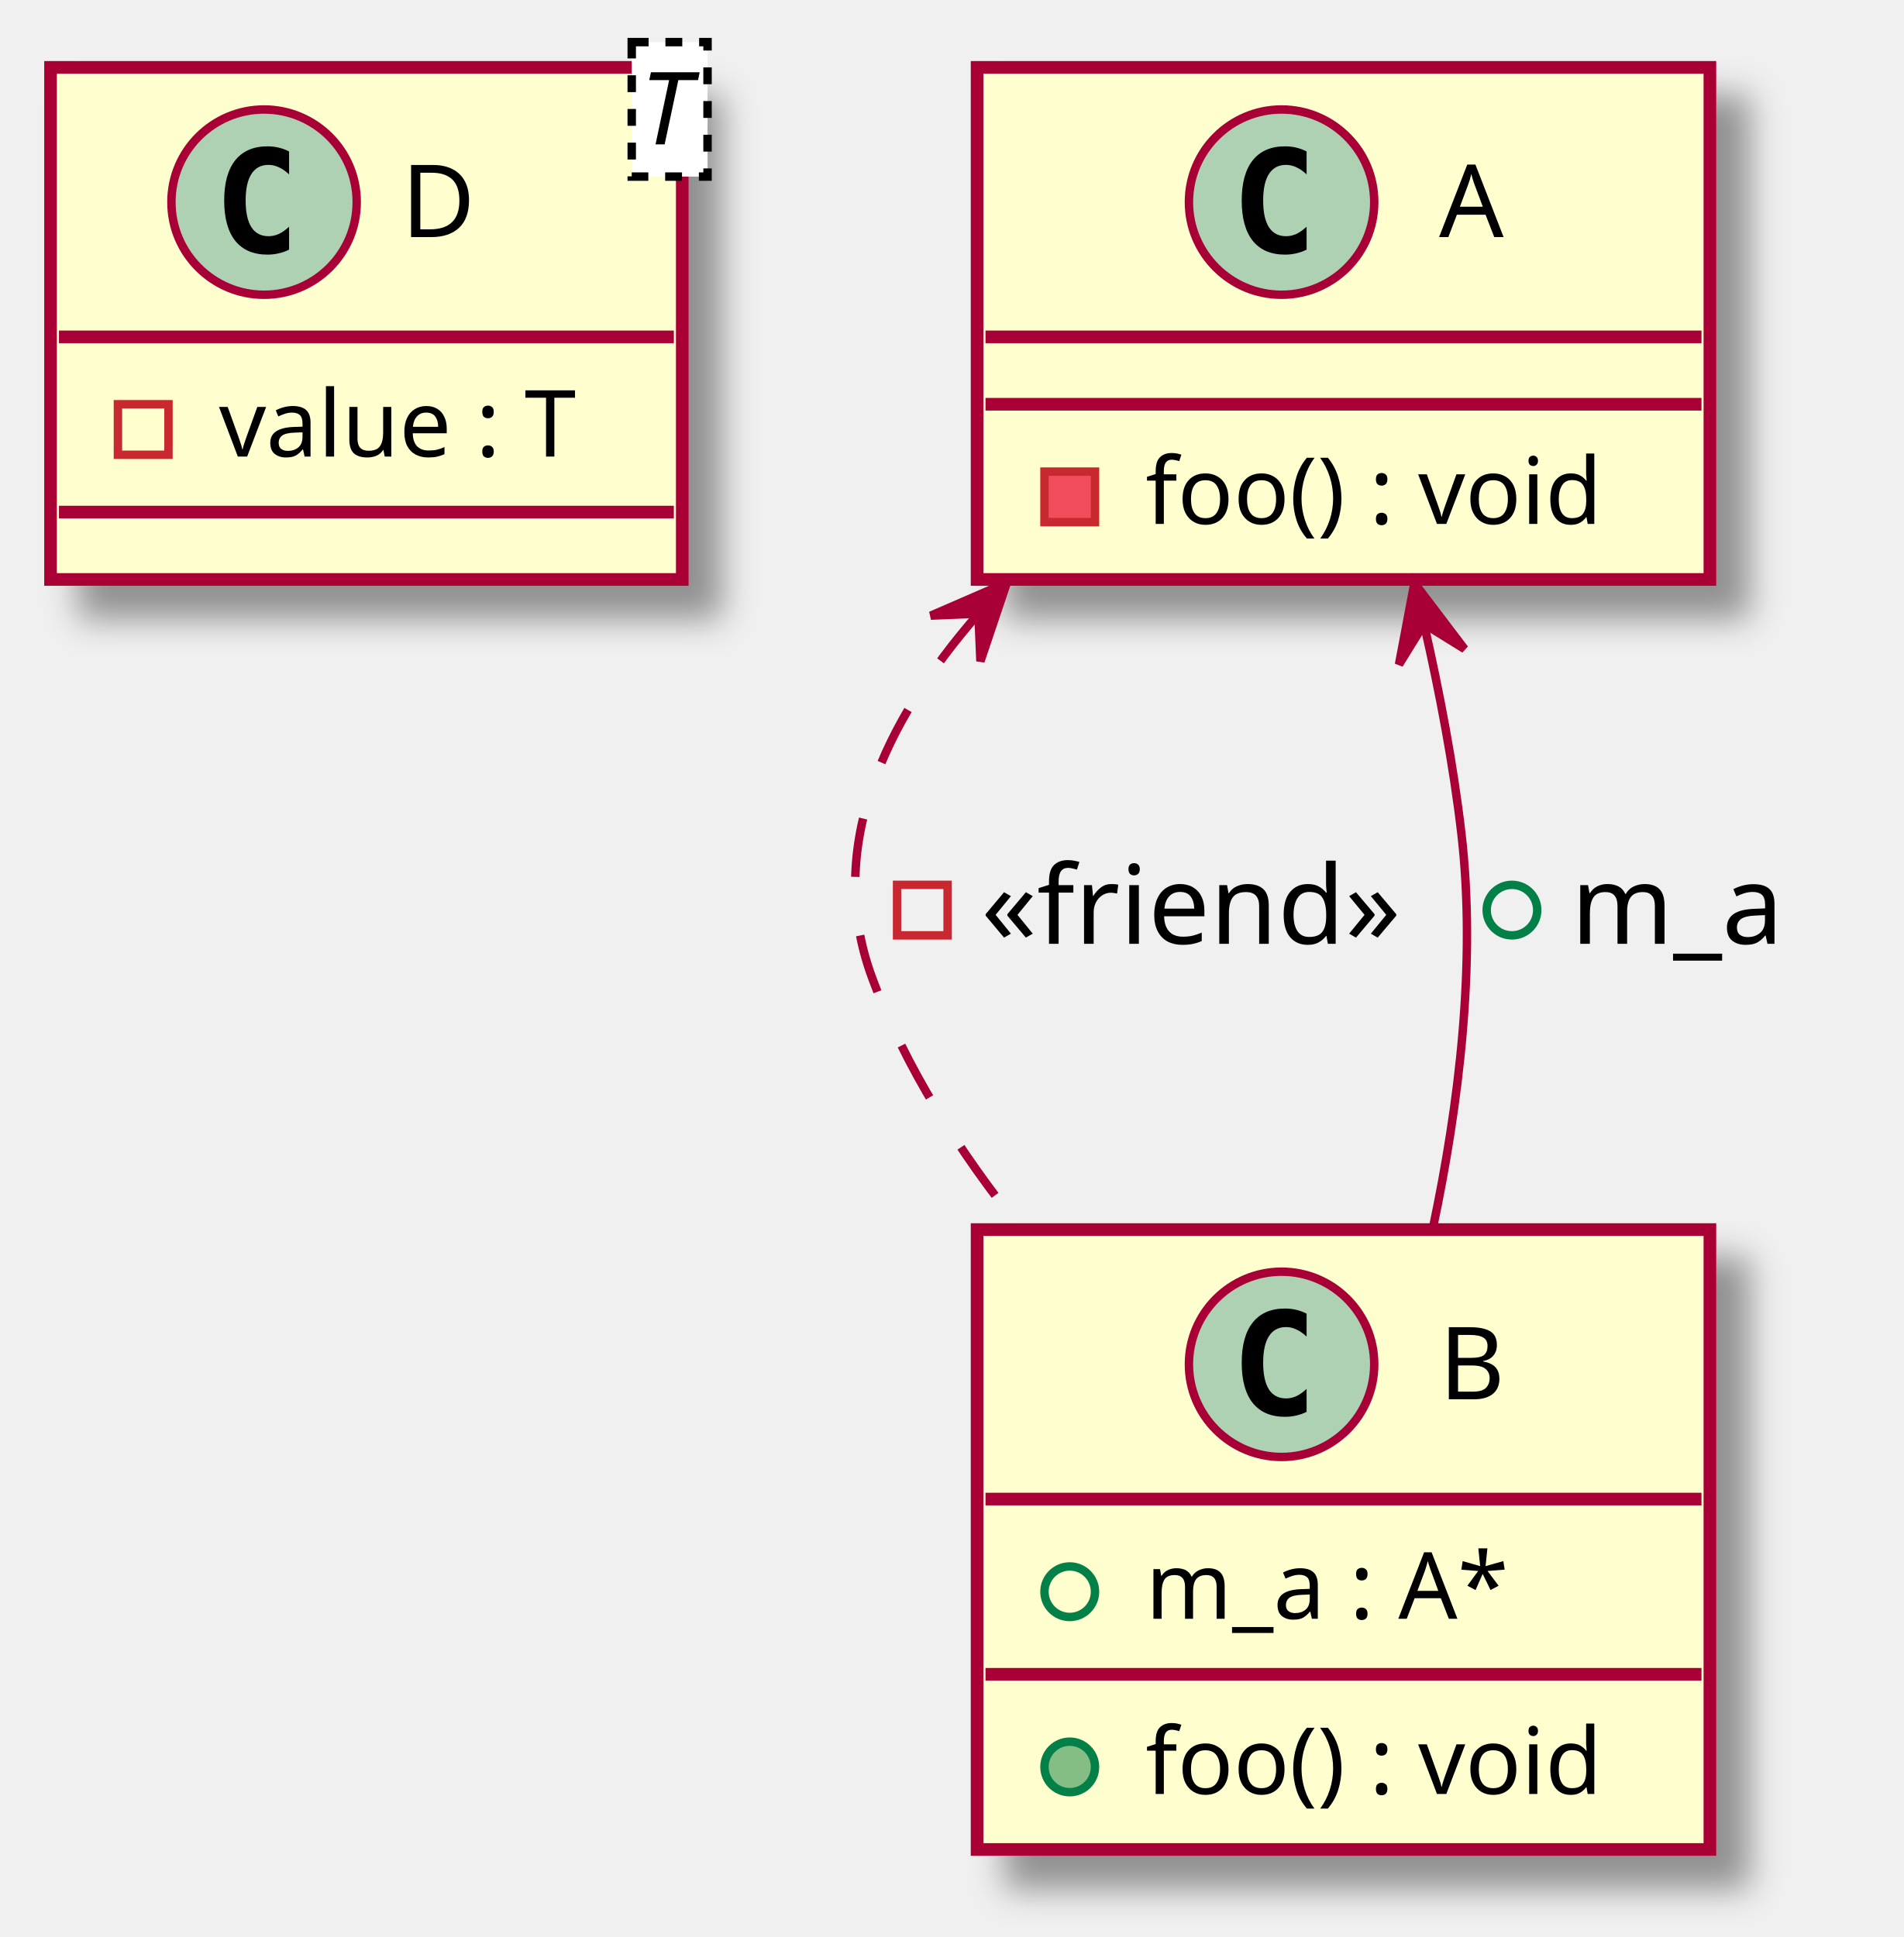
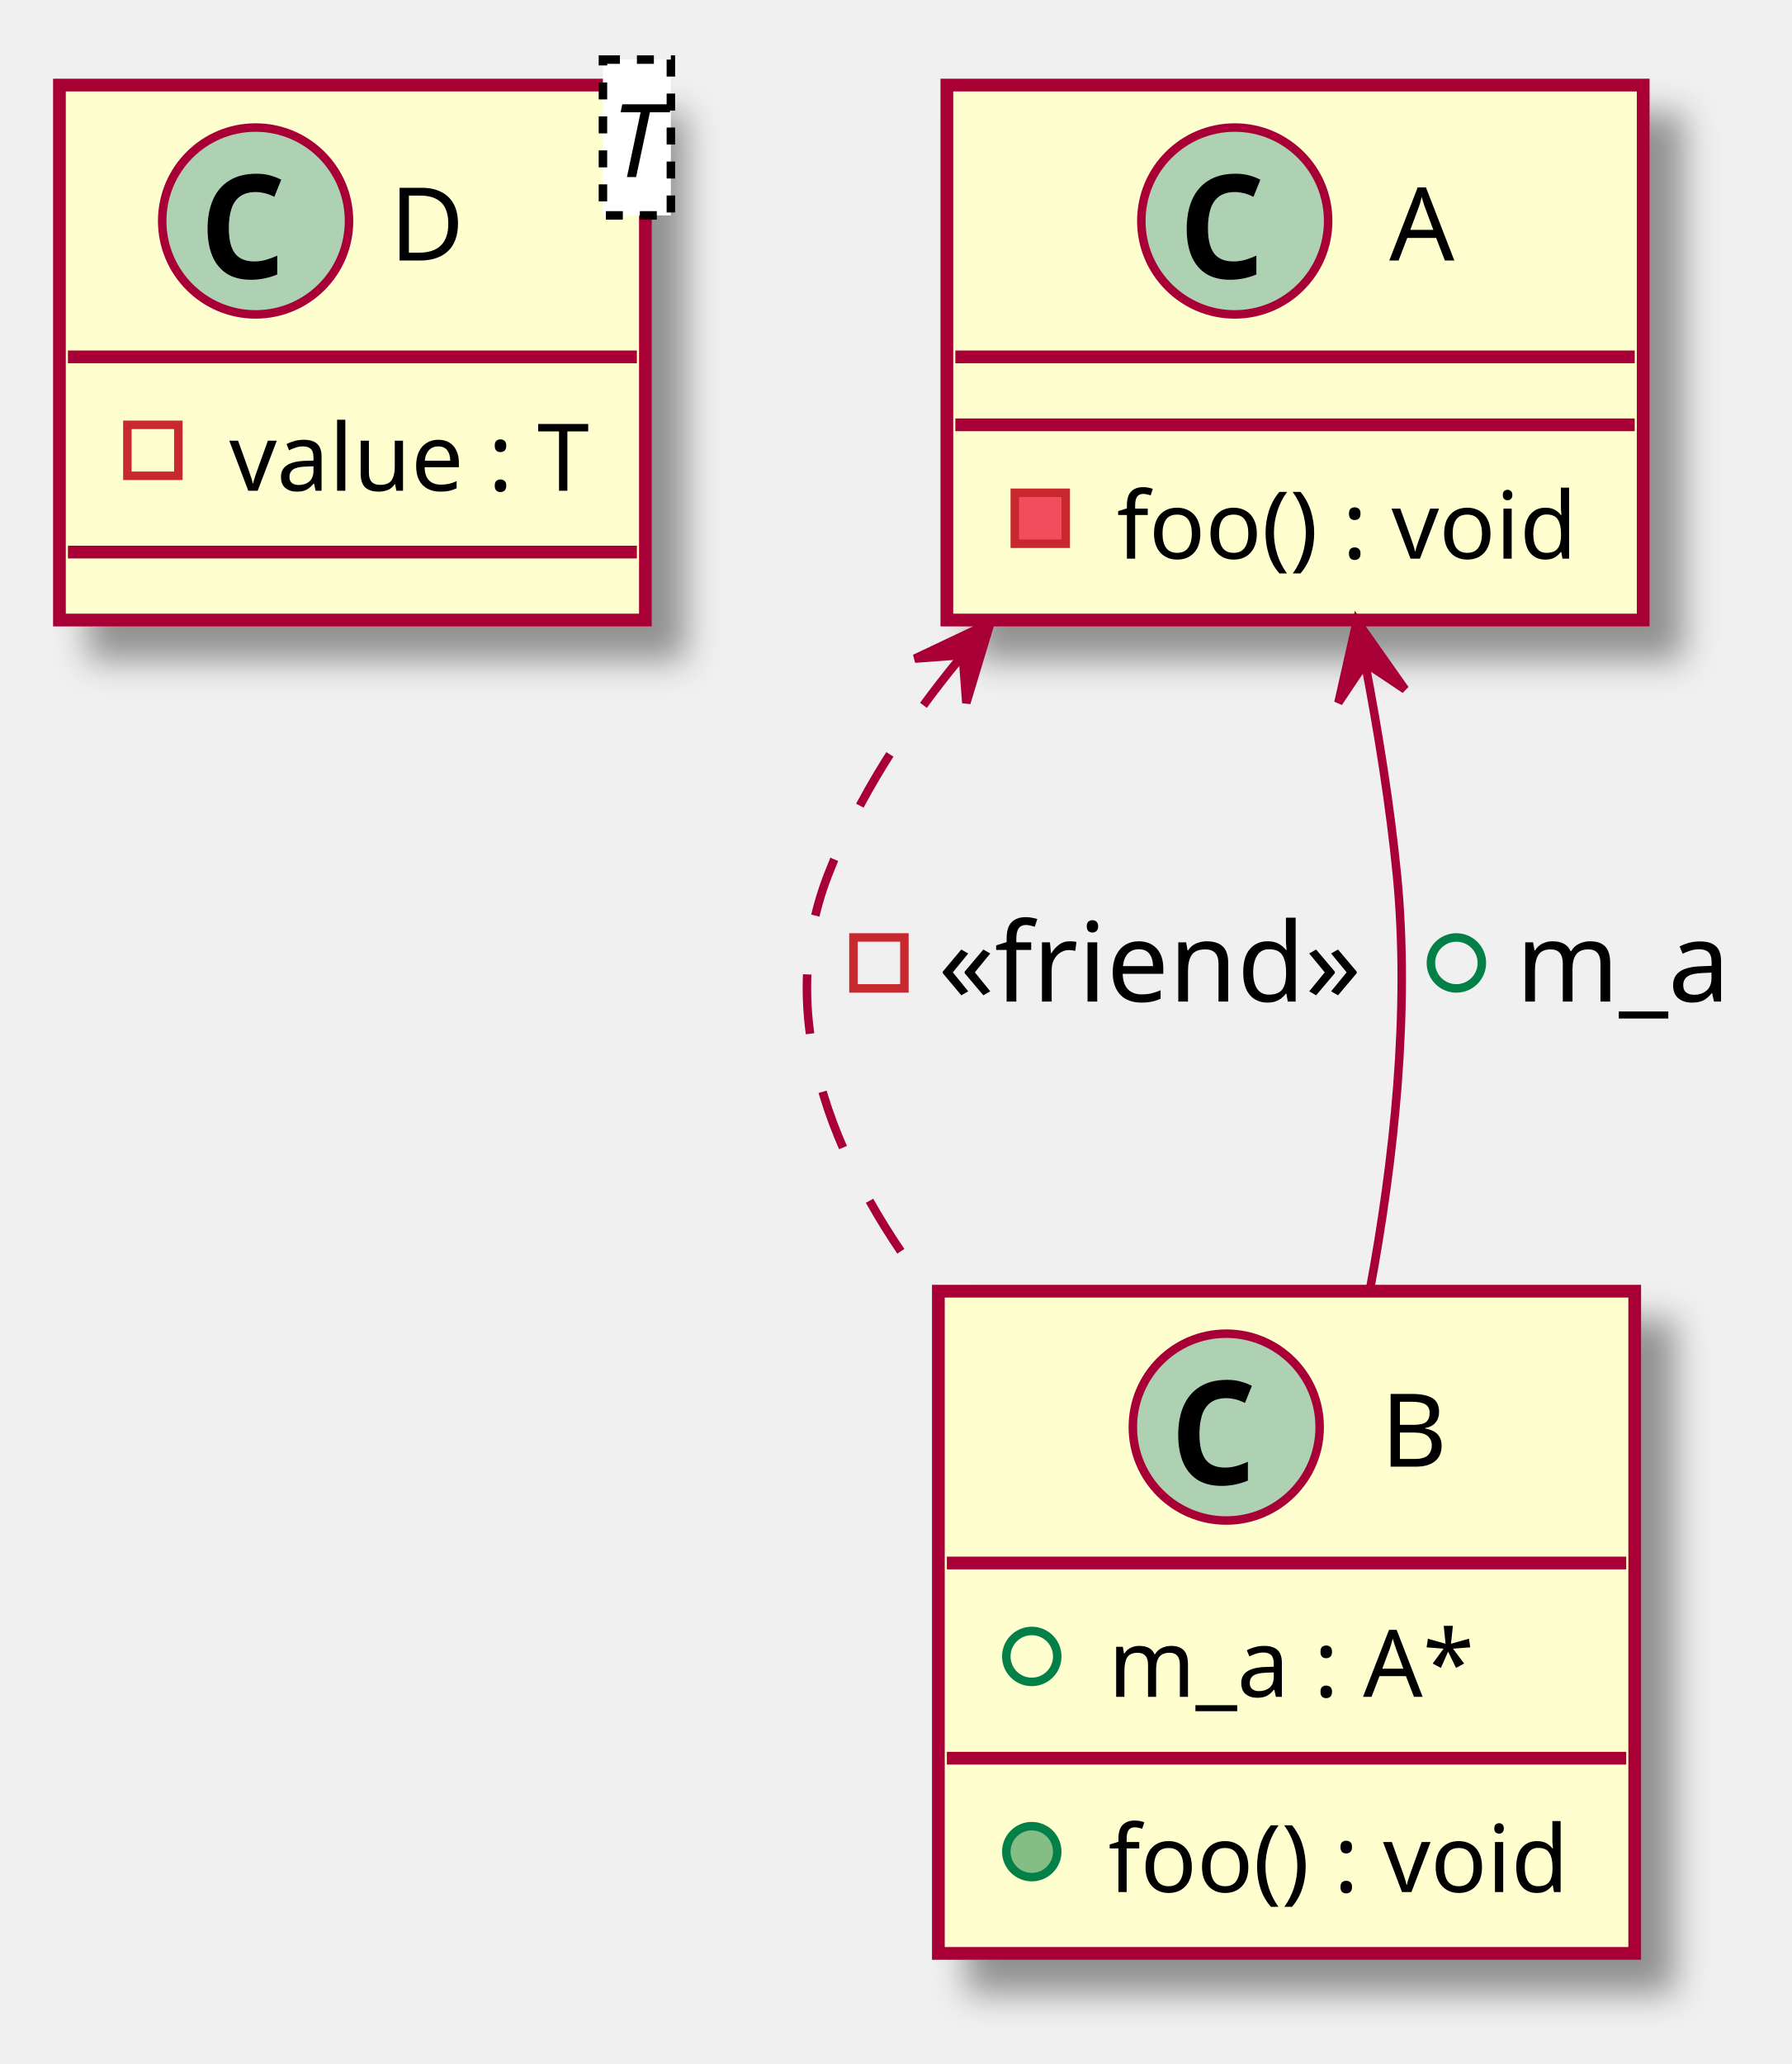
- <svg xmlns="http://www.w3.org/2000/svg" xmlns:xlink="http://www.w3.org/1999/xlink" contentScriptType="application/ecmascript" contentStyleType="text/css" height="230px" preserveAspectRatio="none" style="width:226px;height:230px;" version="1.1" viewBox="0 0 226 230" width="226px" zoomAndPan="magnify">
+ <svg xmlns="http://www.w3.org/2000/svg" xmlns:xlink="http://www.w3.org/1999/xlink" contentScriptType="application/ecmascript" contentStyleType="text/css" height="243px" preserveAspectRatio="none" style="width:211px;height:243px;background:#FFFFFF;" version="1.1" viewBox="0 0 211 243" width="211px" zoomAndPan="magnify">
  <defs>
-     <filter height="300%" id="f49q7maw8mgwg" width="300%" x="-1" y="-1">
+     <filter height="300%" id="ftwb24myec53z" width="300%" x="-1" y="-1">
      <feGaussianBlur result="blurOut" stdDeviation="2.0" />
      <feColorMatrix in="blurOut" result="blurOut2" type="matrix" values="0 0 0 0 0 0 0 0 0 0 0 0 0 0 0 0 0 0 .4 0" />
      <feOffset dx="4.0" dy="4.0" in="blurOut2" result="blurOut3" />
      <feBlend in="SourceGraphic" in2="blurOut3" mode="normal" />
    </filter>
    <style type="text/css">a:hover { text-decoration: underline; }</style>
  </defs>
  <g>
-     <a href="https://github.com/bkryza/clang-uml/blob/9a0a64efd36e1136680a39d5827ce2a57f6ef836/tests/t00011/t00011.cc#L11" target="_top" title="D" xlink:actuate="onRequest" xlink:href="https://github.com/bkryza/clang-uml/blob/9a0a64efd36e1136680a39d5827ce2a57f6ef836/tests/t00011/t00011.cc#L11" xlink:show="new" xlink:title="D" xlink:type="simple">
-       <rect fill="#FEFECE" filter="url(#f49q7maw8mgwg)" height="60.805" id="C_0000000359" style="stroke: #A80036; stroke-width: 1.5;" width="75" x="6" y="8" />
-       <ellipse cx="31.35" cy="24" fill="#ADD1B2" rx="11" ry="11" style="stroke: #A80036; stroke-width: 1.0;" />
-       <path d="M34.319,29.641 Q33.741,29.938 33.1,30.078 Q32.459,30.234 31.756,30.234 Q29.256,30.234 27.928,28.594 Q26.616,26.938 26.616,23.812 Q26.616,20.688 27.928,19.031 Q29.256,17.375 31.756,17.375 Q32.459,17.375 33.1,17.531 Q33.756,17.688 34.319,17.984 L34.319,20.703 Q33.694,20.125 33.1,19.859 Q32.506,19.578 31.881,19.578 Q30.538,19.578 29.85,20.656 Q29.163,21.719 29.163,23.812 Q29.163,25.906 29.85,26.984 Q30.538,28.047 31.881,28.047 Q32.506,28.047 33.1,27.781 Q33.694,27.5 34.319,26.922 L34.319,29.641 Z " />
-       <text fill="#000000" font-family="sans-serif" font-size="12" lengthAdjust="spacingAndGlyphs" textLength="9" x="47.65" y="28.154">D</text>
-       <rect fill="#FFFFFF" height="15.969" style="stroke: #000000; stroke-width: 1.0; stroke-dasharray: 2.0,2.0;" width="9" x="75" y="5" />
-       <text fill="#000000" font-family="sans-serif" font-size="12" font-style="italic" lengthAdjust="spacingAndGlyphs" textLength="7" x="76" y="17.139">T</text>
-       <line style="stroke: #A80036; stroke-width: 1.5;" x1="7" x2="80" y1="40" y2="40" />
+     <a href="https://github.com/bkryza/clang-uml/blob/891963b03f84c03178f295ae665af72e0ddf0b50/tests/t00011/t00011.cc#L11" target="_top" title="D" xlink:actuate="onRequest" xlink:href="https://github.com/bkryza/clang-uml/blob/891963b03f84c03178f295ae665af72e0ddf0b50/tests/t00011/t00011.cc#L11" xlink:show="new" xlink:title="D" xlink:type="simple">
+       <rect codeLine="3" fill="#FEFECE" filter="url(#ftwb24myec53z)" height="62.982" id="C_0000000359" style="stroke:#A80036;stroke-width:1.5;" width="69" x="7" y="10.016" />
+       <ellipse cx="30.1" cy="26.016" fill="#ADD1B2" rx="11" ry="11" style="stroke:#A80036;stroke-width:1.0;" />
+       <path d="M29.569,32.938 Q27.819,32.938 26.678,32.203 Q25.553,31.453 24.991,30.11 Q24.444,28.75 24.444,26.953 Q24.444,24.922 25.1,23.469 Q25.756,22.016 27.038,21.235 Q28.319,20.453 30.194,20.453 Q31.084,20.453 31.756,20.641 Q32.428,20.813 33.116,21.157 L32.303,23.172 Q31.678,22.86 31.131,22.735 Q30.6,22.61 30.116,22.61 Q28.944,22.61 28.241,23.141 Q27.538,23.672 27.241,24.625 Q26.944,25.578 26.944,26.844 Q26.944,28.86 27.663,29.828 Q28.381,30.782 29.975,30.782 Q30.569,30.782 31.194,30.625 Q31.819,30.469 32.647,30.094 L32.647,32.313 Q31.913,32.625 31.116,32.782 Q30.334,32.938 29.569,32.938 Z " fill="#000000" />
+       <text fill="#000000" font-family="sans-serif" font-size="12" lengthAdjust="spacing" textLength="9" x="45.9" y="30.672">D</text>
+       <rect fill="#FFFFFF" height="18.344" style="stroke:#000000;stroke-width:1.0;stroke-dasharray:2.0,2.0;" width="8" x="71" y="7.016" />
+       <text fill="#000000" font-family="sans-serif" font-size="12" font-style="italic" lengthAdjust="spacing" textLength="6" x="72" y="20.844">T</text>
+       <line style="stroke:#A80036;stroke-width:1.5;" x1="8" x2="75" y1="42.016" y2="42.016" />
    </a>
-     <a href="https://github.com/bkryza/clang-uml/blob/9a0a64efd36e1136680a39d5827ce2a57f6ef836/tests/t00011/t00011.cc#L12" target="_top" title="value" xlink:actuate="onRequest" xlink:href="https://github.com/bkryza/clang-uml/blob/9a0a64efd36e1136680a39d5827ce2a57f6ef836/tests/t00011/t00011.cc#L12" xlink:show="new" xlink:title="value" xlink:type="simple">
-       <rect fill="#FEFECE" height="10" style="stroke: none; stroke-width: 1.0;" width="20" x="12" y="46" />
-       <rect fill="none" height="6" style="stroke: #C82930; stroke-width: 1.0;" width="6" x="14" y="48" />
+     <a href="https://github.com/bkryza/clang-uml/blob/891963b03f84c03178f295ae665af72e0ddf0b50/tests/t00011/t00011.cc#L12" target="_top" title="value" xlink:actuate="onRequest" xlink:href="https://github.com/bkryza/clang-uml/blob/891963b03f84c03178f295ae665af72e0ddf0b50/tests/t00011/t00011.cc#L12" xlink:show="new" xlink:title="value" xlink:type="simple">
+       <rect fill="#FEFECE" height="10" style="stroke:none;stroke-width:1.0;" width="20" x="13" y="48.016" />
+       <rect fill="none" height="6" style="stroke:#C82930;stroke-width:1.0;" width="6" x="15" y="50.016" />
    </a>
-     <a href="https://github.com/bkryza/clang-uml/blob/9a0a64efd36e1136680a39d5827ce2a57f6ef836/tests/t00011/t00011.cc#L12" target="_top" title="value" xlink:actuate="onRequest" xlink:href="https://github.com/bkryza/clang-uml/blob/9a0a64efd36e1136680a39d5827ce2a57f6ef836/tests/t00011/t00011.cc#L12" xlink:show="new" xlink:title="value" xlink:type="simple">
-       <text fill="#000000" font-family="sans-serif" font-size="11" lengthAdjust="spacingAndGlyphs" textLength="49" x="26" y="54.21">value : T</text>
+     <a href="https://github.com/bkryza/clang-uml/blob/891963b03f84c03178f295ae665af72e0ddf0b50/tests/t00011/t00011.cc#L12" target="_top" title="value" xlink:actuate="onRequest" xlink:href="https://github.com/bkryza/clang-uml/blob/891963b03f84c03178f295ae665af72e0ddf0b50/tests/t00011/t00011.cc#L12" xlink:show="new" xlink:title="value" xlink:type="simple">
+       <text fill="#000000" font-family="sans-serif" font-size="11" lengthAdjust="spacing" textLength="43" x="27" y="57.775">value : T</text>
    </a>
-     <line style="stroke: #A80036; stroke-width: 1.5;" x1="7" x2="80" y1="60.805" y2="60.805" />
-     <a href="https://github.com/bkryza/clang-uml/blob/9a0a64efd36e1136680a39d5827ce2a57f6ef836/tests/t00011/t00011.cc#L15" target="_top" title="A" xlink:actuate="onRequest" xlink:href="https://github.com/bkryza/clang-uml/blob/9a0a64efd36e1136680a39d5827ce2a57f6ef836/tests/t00011/t00011.cc#L15" xlink:show="new" xlink:title="A" xlink:type="simple">
-       <rect fill="#FEFECE" filter="url(#f49q7maw8mgwg)" height="60.805" id="C_0000000363" style="stroke: #A80036; stroke-width: 1.5;" width="87" x="116" y="8" />
-       <ellipse cx="152.15" cy="24" fill="#ADD1B2" rx="11" ry="11" style="stroke: #A80036; stroke-width: 1.0;" />
-       <path d="M155.119,29.641 Q154.541,29.938 153.9,30.078 Q153.259,30.234 152.556,30.234 Q150.056,30.234 148.728,28.594 Q147.416,26.938 147.416,23.812 Q147.416,20.688 148.728,19.031 Q150.056,17.375 152.556,17.375 Q153.259,17.375 153.9,17.531 Q154.556,17.688 155.119,17.984 L155.119,20.703 Q154.494,20.125 153.9,19.859 Q153.306,19.578 152.681,19.578 Q151.338,19.578 150.65,20.656 Q149.963,21.719 149.963,23.812 Q149.963,25.906 150.65,26.984 Q151.338,28.047 152.681,28.047 Q153.306,28.047 153.9,27.781 Q154.494,27.5 155.119,26.922 L155.119,29.641 Z " />
-       <text fill="#000000" font-family="sans-serif" font-size="12" lengthAdjust="spacingAndGlyphs" textLength="8" x="170.85" y="28.154">A</text>
-       <line style="stroke: #A80036; stroke-width: 1.5;" x1="117" x2="202" y1="40" y2="40" />
-       <line style="stroke: #A80036; stroke-width: 1.5;" x1="117" x2="202" y1="48" y2="48" />
+     <line style="stroke:#A80036;stroke-width:1.5;" x1="8" x2="75" y1="64.998" y2="64.998" />
+     <a href="https://github.com/bkryza/clang-uml/blob/891963b03f84c03178f295ae665af72e0ddf0b50/tests/t00011/t00011.cc#L15" target="_top" title="A" xlink:actuate="onRequest" xlink:href="https://github.com/bkryza/clang-uml/blob/891963b03f84c03178f295ae665af72e0ddf0b50/tests/t00011/t00011.cc#L15" xlink:show="new" xlink:title="A" xlink:type="simple">
+       <rect codeLine="8" fill="#FEFECE" filter="url(#ftwb24myec53z)" height="62.982" id="C_0000000363" style="stroke:#A80036;stroke-width:1.5;" width="82" x="111.5" y="10.016" />
+       <ellipse cx="145.4" cy="26.016" fill="#ADD1B2" rx="11" ry="11" style="stroke:#A80036;stroke-width:1.0;" />
+       <path d="M144.869,32.938 Q143.119,32.938 141.978,32.203 Q140.853,31.453 140.291,30.11 Q139.744,28.75 139.744,26.953 Q139.744,24.922 140.4,23.469 Q141.056,22.016 142.338,21.235 Q143.619,20.453 145.494,20.453 Q146.384,20.453 147.056,20.641 Q147.728,20.813 148.416,21.157 L147.603,23.172 Q146.978,22.86 146.431,22.735 Q145.9,22.61 145.416,22.61 Q144.244,22.61 143.541,23.141 Q142.838,23.672 142.541,24.625 Q142.244,25.578 142.244,26.844 Q142.244,28.86 142.963,29.828 Q143.681,30.782 145.275,30.782 Q145.869,30.782 146.494,30.625 Q147.119,30.469 147.947,30.094 L147.947,32.313 Q147.213,32.625 146.416,32.782 Q145.634,32.938 144.869,32.938 Z " fill="#000000" />
+       <text fill="#000000" font-family="sans-serif" font-size="12" lengthAdjust="spacing" textLength="8" x="163.6" y="30.672">A</text>
+       <line style="stroke:#A80036;stroke-width:1.5;" x1="112.5" x2="192.5" y1="42.016" y2="42.016" />
+       <line style="stroke:#A80036;stroke-width:1.5;" x1="112.5" x2="192.5" y1="50.016" y2="50.016" />
    </a>
-     <a href="https://github.com/bkryza/clang-uml/blob/9a0a64efd36e1136680a39d5827ce2a57f6ef836/tests/t00011/t00011.cc#L17" target="_top" title="foo" xlink:actuate="onRequest" xlink:href="https://github.com/bkryza/clang-uml/blob/9a0a64efd36e1136680a39d5827ce2a57f6ef836/tests/t00011/t00011.cc#L17" xlink:show="new" xlink:title="foo" xlink:type="simple">
-       <rect fill="#FEFECE" height="10" style="stroke: none; stroke-width: 1.0;" width="20" x="122" y="54" />
-       <rect fill="#F24D5C" height="6" style="stroke: #C82930; stroke-width: 1.0;" width="6" x="124" y="56" />
+     <a href="https://github.com/bkryza/clang-uml/blob/891963b03f84c03178f295ae665af72e0ddf0b50/tests/t00011/t00011.cc#L17" target="_top" title="foo" xlink:actuate="onRequest" xlink:href="https://github.com/bkryza/clang-uml/blob/891963b03f84c03178f295ae665af72e0ddf0b50/tests/t00011/t00011.cc#L17" xlink:show="new" xlink:title="foo" xlink:type="simple">
+       <rect fill="#FEFECE" height="10" style="stroke:none;stroke-width:1.0;" width="20" x="117.5" y="56.016" />
+       <rect fill="#F24D5C" height="6" style="stroke:#C82930;stroke-width:1.0;" width="6" x="119.5" y="58.016" />
    </a>
-     <a href="https://github.com/bkryza/clang-uml/blob/9a0a64efd36e1136680a39d5827ce2a57f6ef836/tests/t00011/t00011.cc#L17" target="_top" title="foo" xlink:actuate="onRequest" xlink:href="https://github.com/bkryza/clang-uml/blob/9a0a64efd36e1136680a39d5827ce2a57f6ef836/tests/t00011/t00011.cc#L17" xlink:show="new" xlink:title="foo" xlink:type="simple">
-       <text fill="#000000" font-family="sans-serif" font-size="11" lengthAdjust="spacingAndGlyphs" textLength="61" x="136" y="62.21">foo() : void</text>
+     <a href="https://github.com/bkryza/clang-uml/blob/891963b03f84c03178f295ae665af72e0ddf0b50/tests/t00011/t00011.cc#L17" target="_top" title="foo" xlink:actuate="onRequest" xlink:href="https://github.com/bkryza/clang-uml/blob/891963b03f84c03178f295ae665af72e0ddf0b50/tests/t00011/t00011.cc#L17" xlink:show="new" xlink:title="foo" xlink:type="simple">
+       <text fill="#000000" font-family="sans-serif" font-size="11" lengthAdjust="spacing" textLength="56" x="131.5" y="65.775">foo() : void</text>
    </a>
-     <a href="https://github.com/bkryza/clang-uml/blob/9a0a64efd36e1136680a39d5827ce2a57f6ef836/tests/t00011/t00011.cc#L27" target="_top" title="B" xlink:actuate="onRequest" xlink:href="https://github.com/bkryza/clang-uml/blob/9a0a64efd36e1136680a39d5827ce2a57f6ef836/tests/t00011/t00011.cc#L27" xlink:show="new" xlink:title="B" xlink:type="simple">
-       <rect fill="#FEFECE" filter="url(#f49q7maw8mgwg)" height="73.609" id="C_0000000369" style="stroke: #A80036; stroke-width: 1.5;" width="87" x="116" y="146" />
-       <ellipse cx="152.15" cy="162" fill="#ADD1B2" rx="11" ry="11" style="stroke: #A80036; stroke-width: 1.0;" />
-       <path d="M155.119,167.641 Q154.541,167.938 153.9,168.078 Q153.259,168.234 152.556,168.234 Q150.056,168.234 148.728,166.594 Q147.416,164.938 147.416,161.812 Q147.416,158.688 148.728,157.031 Q150.056,155.375 152.556,155.375 Q153.259,155.375 153.9,155.531 Q154.556,155.688 155.119,155.984 L155.119,158.703 Q154.494,158.125 153.9,157.859 Q153.306,157.578 152.681,157.578 Q151.338,157.578 150.65,158.656 Q149.963,159.719 149.963,161.812 Q149.963,163.906 150.65,164.984 Q151.338,166.047 152.681,166.047 Q153.306,166.047 153.9,165.781 Q154.494,165.5 155.119,164.922 L155.119,167.641 Z " />
-       <text fill="#000000" font-family="sans-serif" font-size="12" lengthAdjust="spacingAndGlyphs" textLength="8" x="170.85" y="166.154">B</text>
-       <line style="stroke: #A80036; stroke-width: 1.5;" x1="117" x2="202" y1="178" y2="178" />
+     <a href="https://github.com/bkryza/clang-uml/blob/891963b03f84c03178f295ae665af72e0ddf0b50/tests/t00011/t00011.cc#L27" target="_top" title="B" xlink:actuate="onRequest" xlink:href="https://github.com/bkryza/clang-uml/blob/891963b03f84c03178f295ae665af72e0ddf0b50/tests/t00011/t00011.cc#L27" xlink:show="new" xlink:title="B" xlink:type="simple">
+       <rect codeLine="13" fill="#FEFECE" filter="url(#ftwb24myec53z)" height="77.964" id="C_0000000369" style="stroke:#A80036;stroke-width:1.5;" width="82" x="110.5" y="152.016" />
+       <ellipse cx="144.4" cy="168.016" fill="#ADD1B2" rx="11" ry="11" style="stroke:#A80036;stroke-width:1.0;" />
+       <path d="M143.869,174.938 Q142.119,174.938 140.978,174.203 Q139.853,173.453 139.291,172.11 Q138.744,170.75 138.744,168.953 Q138.744,166.922 139.4,165.469 Q140.056,164.016 141.338,163.235 Q142.619,162.453 144.494,162.453 Q145.384,162.453 146.056,162.641 Q146.728,162.813 147.416,163.157 L146.603,165.172 Q145.978,164.86 145.431,164.735 Q144.9,164.61 144.416,164.61 Q143.244,164.61 142.541,165.141 Q141.838,165.672 141.541,166.625 Q141.244,167.578 141.244,168.844 Q141.244,170.86 141.963,171.828 Q142.681,172.782 144.275,172.782 Q144.869,172.782 145.494,172.625 Q146.119,172.469 146.947,172.094 L146.947,174.313 Q146.213,174.625 145.416,174.782 Q144.634,174.938 143.869,174.938 Z " fill="#000000" />
+       <text fill="#000000" font-family="sans-serif" font-size="12" lengthAdjust="spacing" textLength="8" x="162.6" y="172.672">B</text>
+       <line style="stroke:#A80036;stroke-width:1.5;" x1="111.5" x2="191.5" y1="184.016" y2="184.016" />
    </a>
-     <a href="https://github.com/bkryza/clang-uml/blob/9a0a64efd36e1136680a39d5827ce2a57f6ef836/tests/t00011/t00011.cc#L30" target="_top" title="m_a" xlink:actuate="onRequest" xlink:href="https://github.com/bkryza/clang-uml/blob/9a0a64efd36e1136680a39d5827ce2a57f6ef836/tests/t00011/t00011.cc#L30" xlink:show="new" xlink:title="m_a" xlink:type="simple">
-       <rect fill="#FEFECE" height="10" style="stroke: none; stroke-width: 1.0;" width="20" x="122" y="184" />
-       <ellipse cx="127" cy="189" fill="none" rx="3" ry="3" style="stroke: #038048; stroke-width: 1.0;" />
+     <a href="https://github.com/bkryza/clang-uml/blob/891963b03f84c03178f295ae665af72e0ddf0b50/tests/t00011/t00011.cc#L30" target="_top" title="m_a" xlink:actuate="onRequest" xlink:href="https://github.com/bkryza/clang-uml/blob/891963b03f84c03178f295ae665af72e0ddf0b50/tests/t00011/t00011.cc#L30" xlink:show="new" xlink:title="m_a" xlink:type="simple">
+       <rect fill="#FEFECE" height="10" style="stroke:none;stroke-width:1.0;" width="20" x="116.5" y="190.016" />
+       <ellipse cx="121.5" cy="195.016" rx="3" ry="3" style="stroke:#038048;stroke-width:1.0;fill:none;" />
    </a>
-     <a href="https://github.com/bkryza/clang-uml/blob/9a0a64efd36e1136680a39d5827ce2a57f6ef836/tests/t00011/t00011.cc#L30" target="_top" title="m_a" xlink:actuate="onRequest" xlink:href="https://github.com/bkryza/clang-uml/blob/9a0a64efd36e1136680a39d5827ce2a57f6ef836/tests/t00011/t00011.cc#L30" xlink:show="new" xlink:title="m_a" xlink:type="simple">
-       <text fill="#000000" font-family="sans-serif" font-size="11" lengthAdjust="spacingAndGlyphs" textLength="49" x="136" y="192.21">m_a : A*</text>
+     <a href="https://github.com/bkryza/clang-uml/blob/891963b03f84c03178f295ae665af72e0ddf0b50/tests/t00011/t00011.cc#L30" target="_top" title="m_a" xlink:actuate="onRequest" xlink:href="https://github.com/bkryza/clang-uml/blob/891963b03f84c03178f295ae665af72e0ddf0b50/tests/t00011/t00011.cc#L30" xlink:show="new" xlink:title="m_a" xlink:type="simple">
+       <text fill="#000000" font-family="sans-serif" font-size="11" lengthAdjust="spacing" textLength="43" x="130.5" y="199.775">m_a : A*</text>
    </a>
-     <line style="stroke: #A80036; stroke-width: 1.5;" x1="117" x2="202" y1="198.805" y2="198.805" />
-     <a href="https://github.com/bkryza/clang-uml/blob/9a0a64efd36e1136680a39d5827ce2a57f6ef836/tests/t00011/t00011.cc#L29" target="_top" title="foo" xlink:actuate="onRequest" xlink:href="https://github.com/bkryza/clang-uml/blob/9a0a64efd36e1136680a39d5827ce2a57f6ef836/tests/t00011/t00011.cc#L29" xlink:show="new" xlink:title="foo" xlink:type="simple">
-       <rect fill="#FEFECE" height="10" style="stroke: none; stroke-width: 1.0;" width="20" x="122" y="204.805" />
-       <ellipse cx="127" cy="209.805" fill="#84BE84" rx="3" ry="3" style="stroke: #038048; stroke-width: 1.0;" />
+     <line style="stroke:#A80036;stroke-width:1.5;" x1="111.5" x2="191.5" y1="206.998" y2="206.998" />
+     <a href="https://github.com/bkryza/clang-uml/blob/891963b03f84c03178f295ae665af72e0ddf0b50/tests/t00011/t00011.cc#L29" target="_top" title="foo" xlink:actuate="onRequest" xlink:href="https://github.com/bkryza/clang-uml/blob/891963b03f84c03178f295ae665af72e0ddf0b50/tests/t00011/t00011.cc#L29" xlink:show="new" xlink:title="foo" xlink:type="simple">
+       <rect fill="#FEFECE" height="10" style="stroke:none;stroke-width:1.0;" width="20" x="116.5" y="212.998" />
+       <ellipse cx="121.5" cy="217.998" fill="#84BE84" rx="3" ry="3" style="stroke:#038048;stroke-width:1.0;" />
    </a>
-     <a href="https://github.com/bkryza/clang-uml/blob/9a0a64efd36e1136680a39d5827ce2a57f6ef836/tests/t00011/t00011.cc#L29" target="_top" title="foo" xlink:actuate="onRequest" xlink:href="https://github.com/bkryza/clang-uml/blob/9a0a64efd36e1136680a39d5827ce2a57f6ef836/tests/t00011/t00011.cc#L29" xlink:show="new" xlink:title="foo" xlink:type="simple">
-       <text fill="#000000" font-family="sans-serif" font-size="11" lengthAdjust="spacingAndGlyphs" textLength="61" x="136" y="213.015">foo() : void</text>
+     <a href="https://github.com/bkryza/clang-uml/blob/891963b03f84c03178f295ae665af72e0ddf0b50/tests/t00011/t00011.cc#L29" target="_top" title="foo" xlink:actuate="onRequest" xlink:href="https://github.com/bkryza/clang-uml/blob/891963b03f84c03178f295ae665af72e0ddf0b50/tests/t00011/t00011.cc#L29" xlink:show="new" xlink:title="foo" xlink:type="simple">
+       <text fill="#000000" font-family="sans-serif" font-size="11" lengthAdjust="spacing" textLength="56" x="130.5" y="222.757">foo() : void</text>
    </a>
-     <path d="M116.04,73.01 C105.09,85.59 97.85,100.6 103.5,116 C107.44,126.72 113.97,136.89 121.21,145.9 " fill="none" id="C_0000000363&lt;-C_0000000369" style="stroke: #A80036; stroke-width: 1.0; stroke-dasharray: 7.0,7.0;" />
-     <polygon fill="#A80036" points="119.54,69.18,110.506,73.102,116.157,72.862,116.397,78.514,119.54,69.18" style="stroke: #A80036; stroke-width: 1.0;" />
-     <rect fill="none" height="6" style="stroke: #C82930; stroke-width: 1.0;" width="6" x="106.5" y="105.066" />
-     <text fill="#000000" font-family="sans-serif" font-size="13" lengthAdjust="spacingAndGlyphs" textLength="52" x="116.5" y="112.067">«friend»</text>
-     <path d="M170.13,145.75 C173.19,131.26 175.29,114.39 173.5,99 C172.56,90.88 170.92,82.26 169.08,74.18 " fill="none" id="C_0000000369-&gt;C_0000000363" style="stroke: #A80036; stroke-width: 1.0;" />
-     <polygon fill="#A80036" points="167.92,69.22,166.088,78.897,169.065,74.087,173.875,77.065,167.92,69.22" style="stroke: #A80036; stroke-width: 1.0;" />
-     <ellipse cx="179.5" cy="108.066" fill="none" rx="3" ry="3" style="stroke: #038048; stroke-width: 1.0;" />
-     <text fill="#000000" font-family="sans-serif" font-size="13" lengthAdjust="spacingAndGlyphs" textLength="28" x="186.5" y="112.067">m_a</text>
+     <path codeLine="18" d="M113.04,77.516 C106.69,85.226 101.04,93.856 97.5,103.016 C90.77,120.426 98.64,138.186 110.28,153.086 " fill="none" id="C_0000000363-backto-C_0000000369" style="stroke:#A80036;stroke-width:1.0;stroke-dasharray:7.0,7.0;" />
+     <polygon fill="#A80036" points="116.63,73.326,107.728,77.54,113.369,77.116,113.792,82.757,116.63,73.326" style="stroke:#A80036;stroke-width:1.0;" />
+     <rect fill="none" height="6" style="stroke:#C82930;stroke-width:1.0;" width="6" x="100.5" y="110.369" />
+     <text fill="#000000" font-family="sans-serif" font-size="13" lengthAdjust="spacing" textLength="49" x="110.5" y="117.913">«friend»</text>
+     <path codeLine="19" d="M161.29,152.006 C164.13,136.816 166.08,119.126 164.5,103.016 C163.7,94.896 162.32,86.256 160.76,78.116 " fill="none" id="C_0000000369-to-C_0000000363" style="stroke:#A80036;stroke-width:1.0;" />
+     <polygon fill="#A80036" points="159.78,73.116,157.607,82.722,160.752,78.021,165.454,81.166,159.78,73.116" style="stroke:#A80036;stroke-width:1.0;" />
+     <ellipse cx="171.5" cy="113.369" rx="3" ry="3" style="stroke:#038048;stroke-width:1.0;fill:none;" />
+     <text fill="#000000" font-family="sans-serif" font-size="13" lengthAdjust="spacing" textLength="25" x="178.5" y="117.913">m_a</text>
  </g>
</svg>
